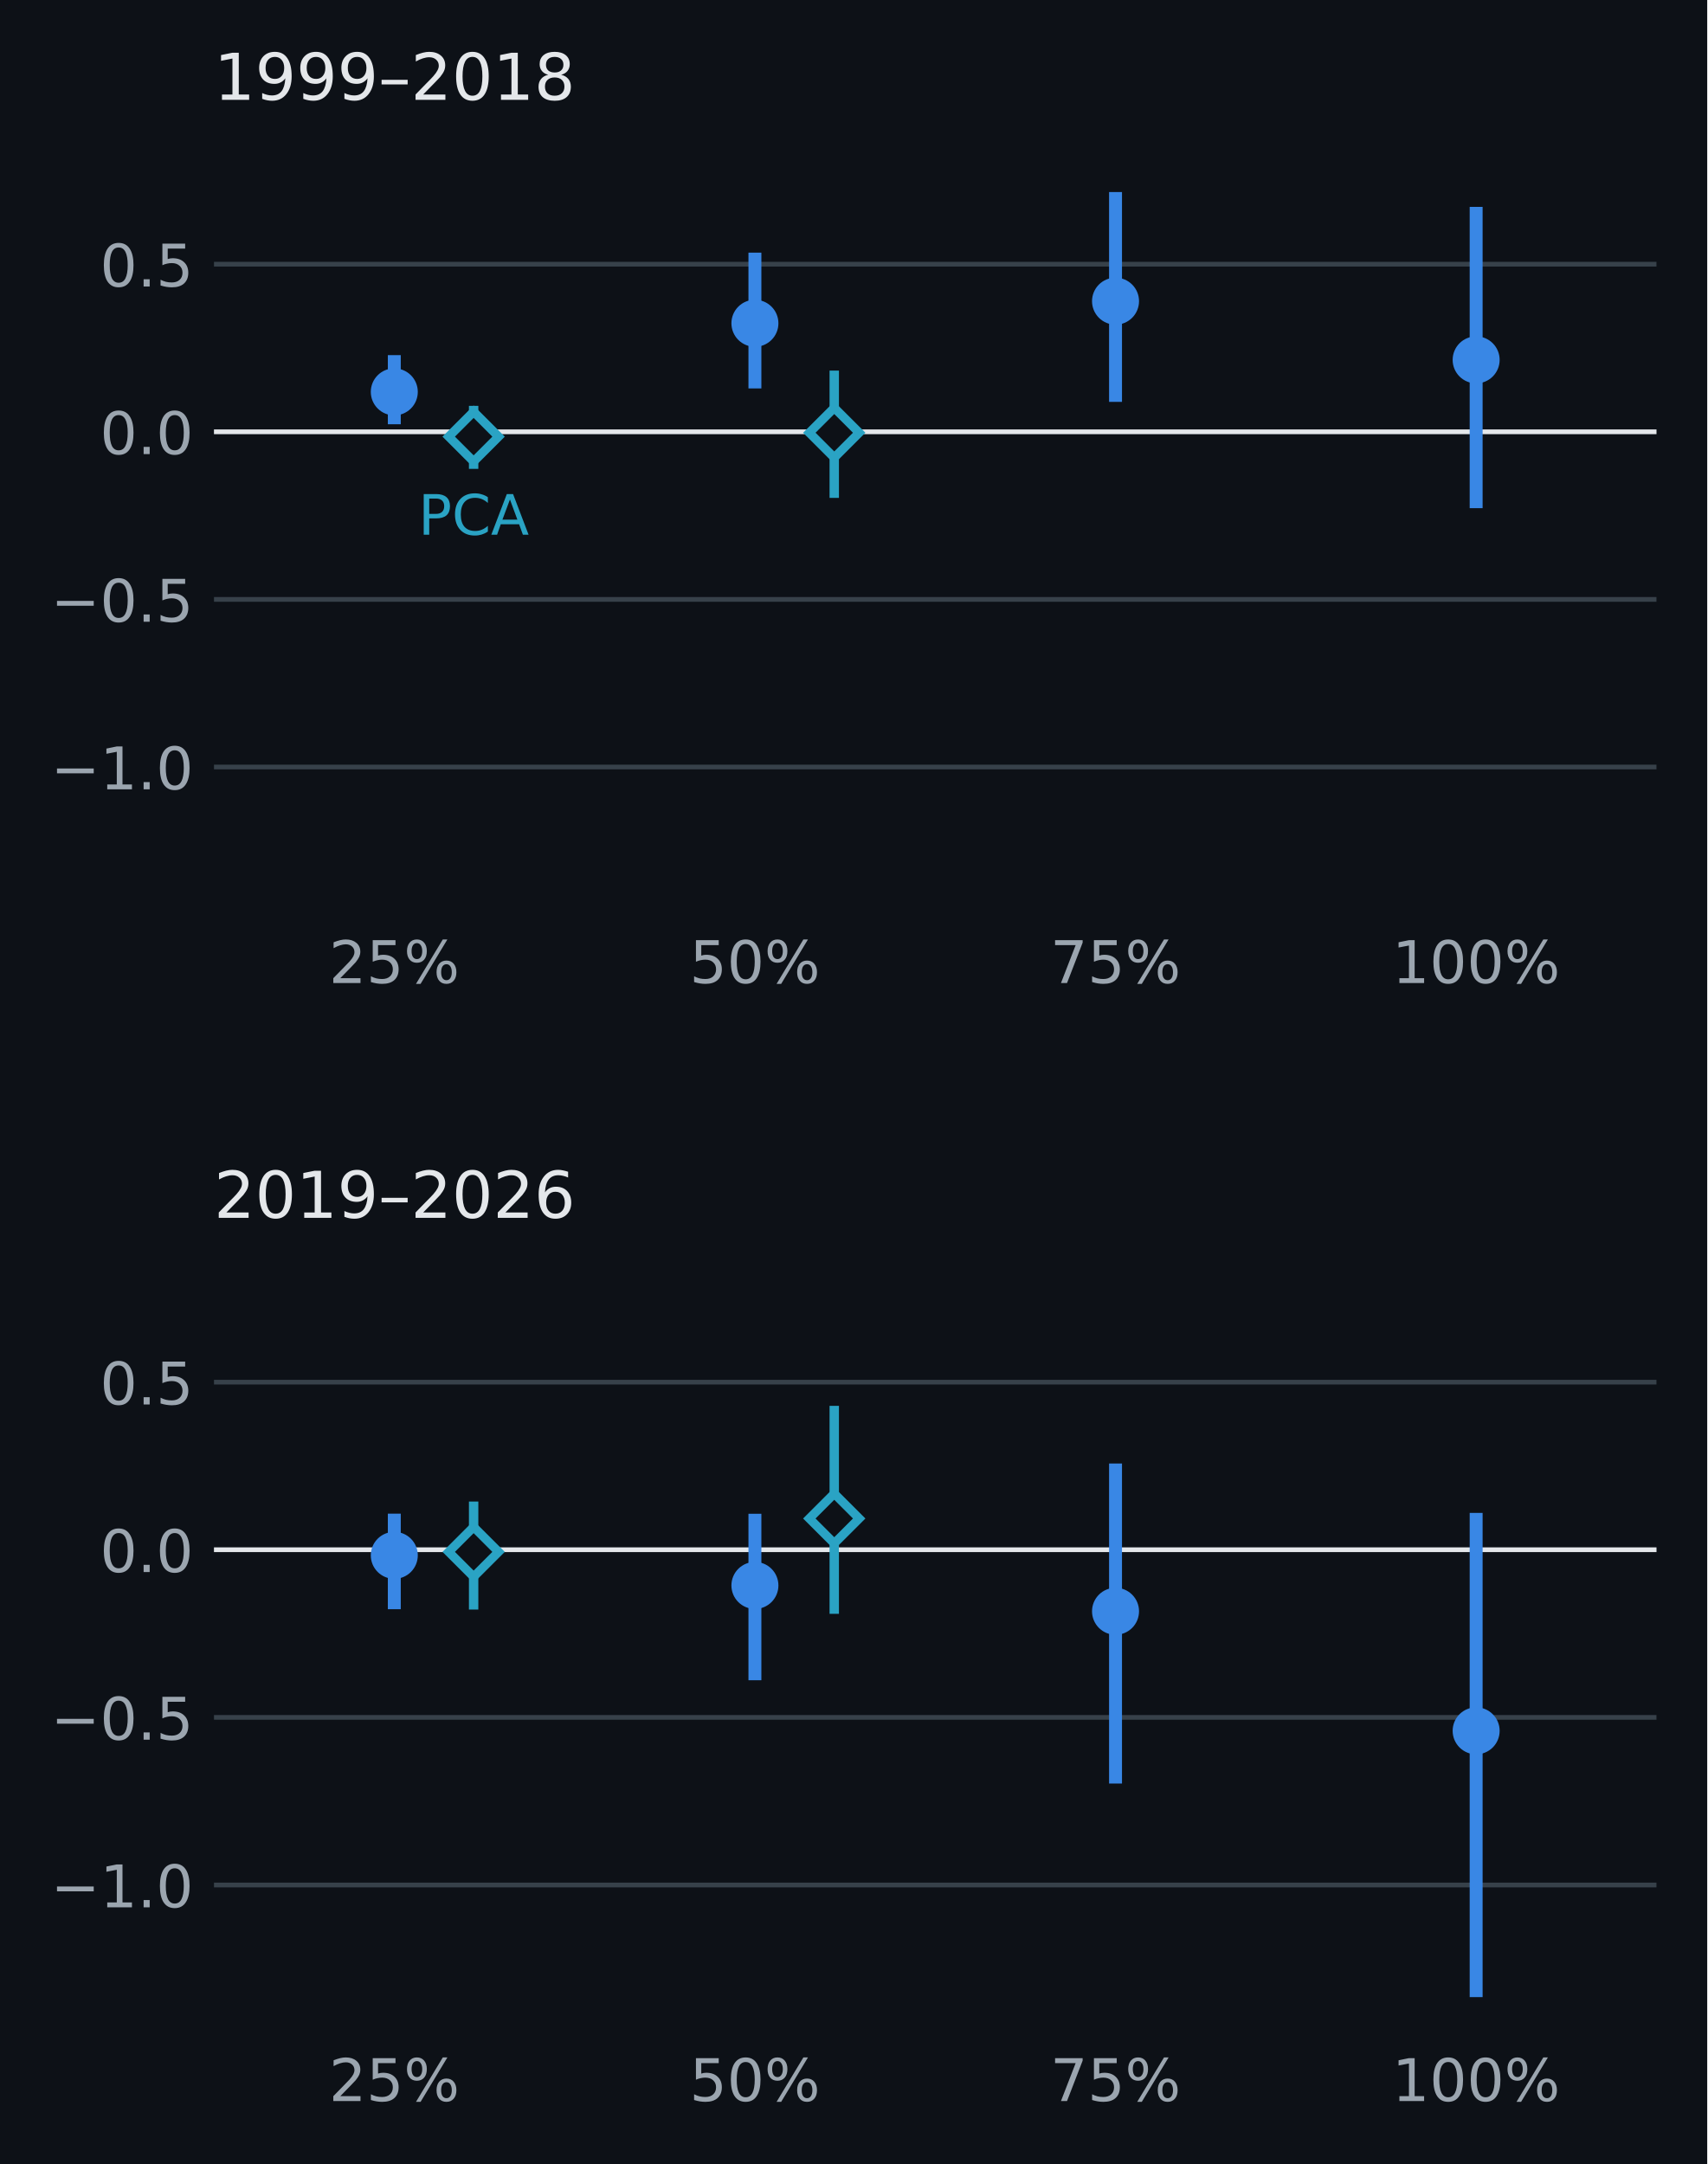
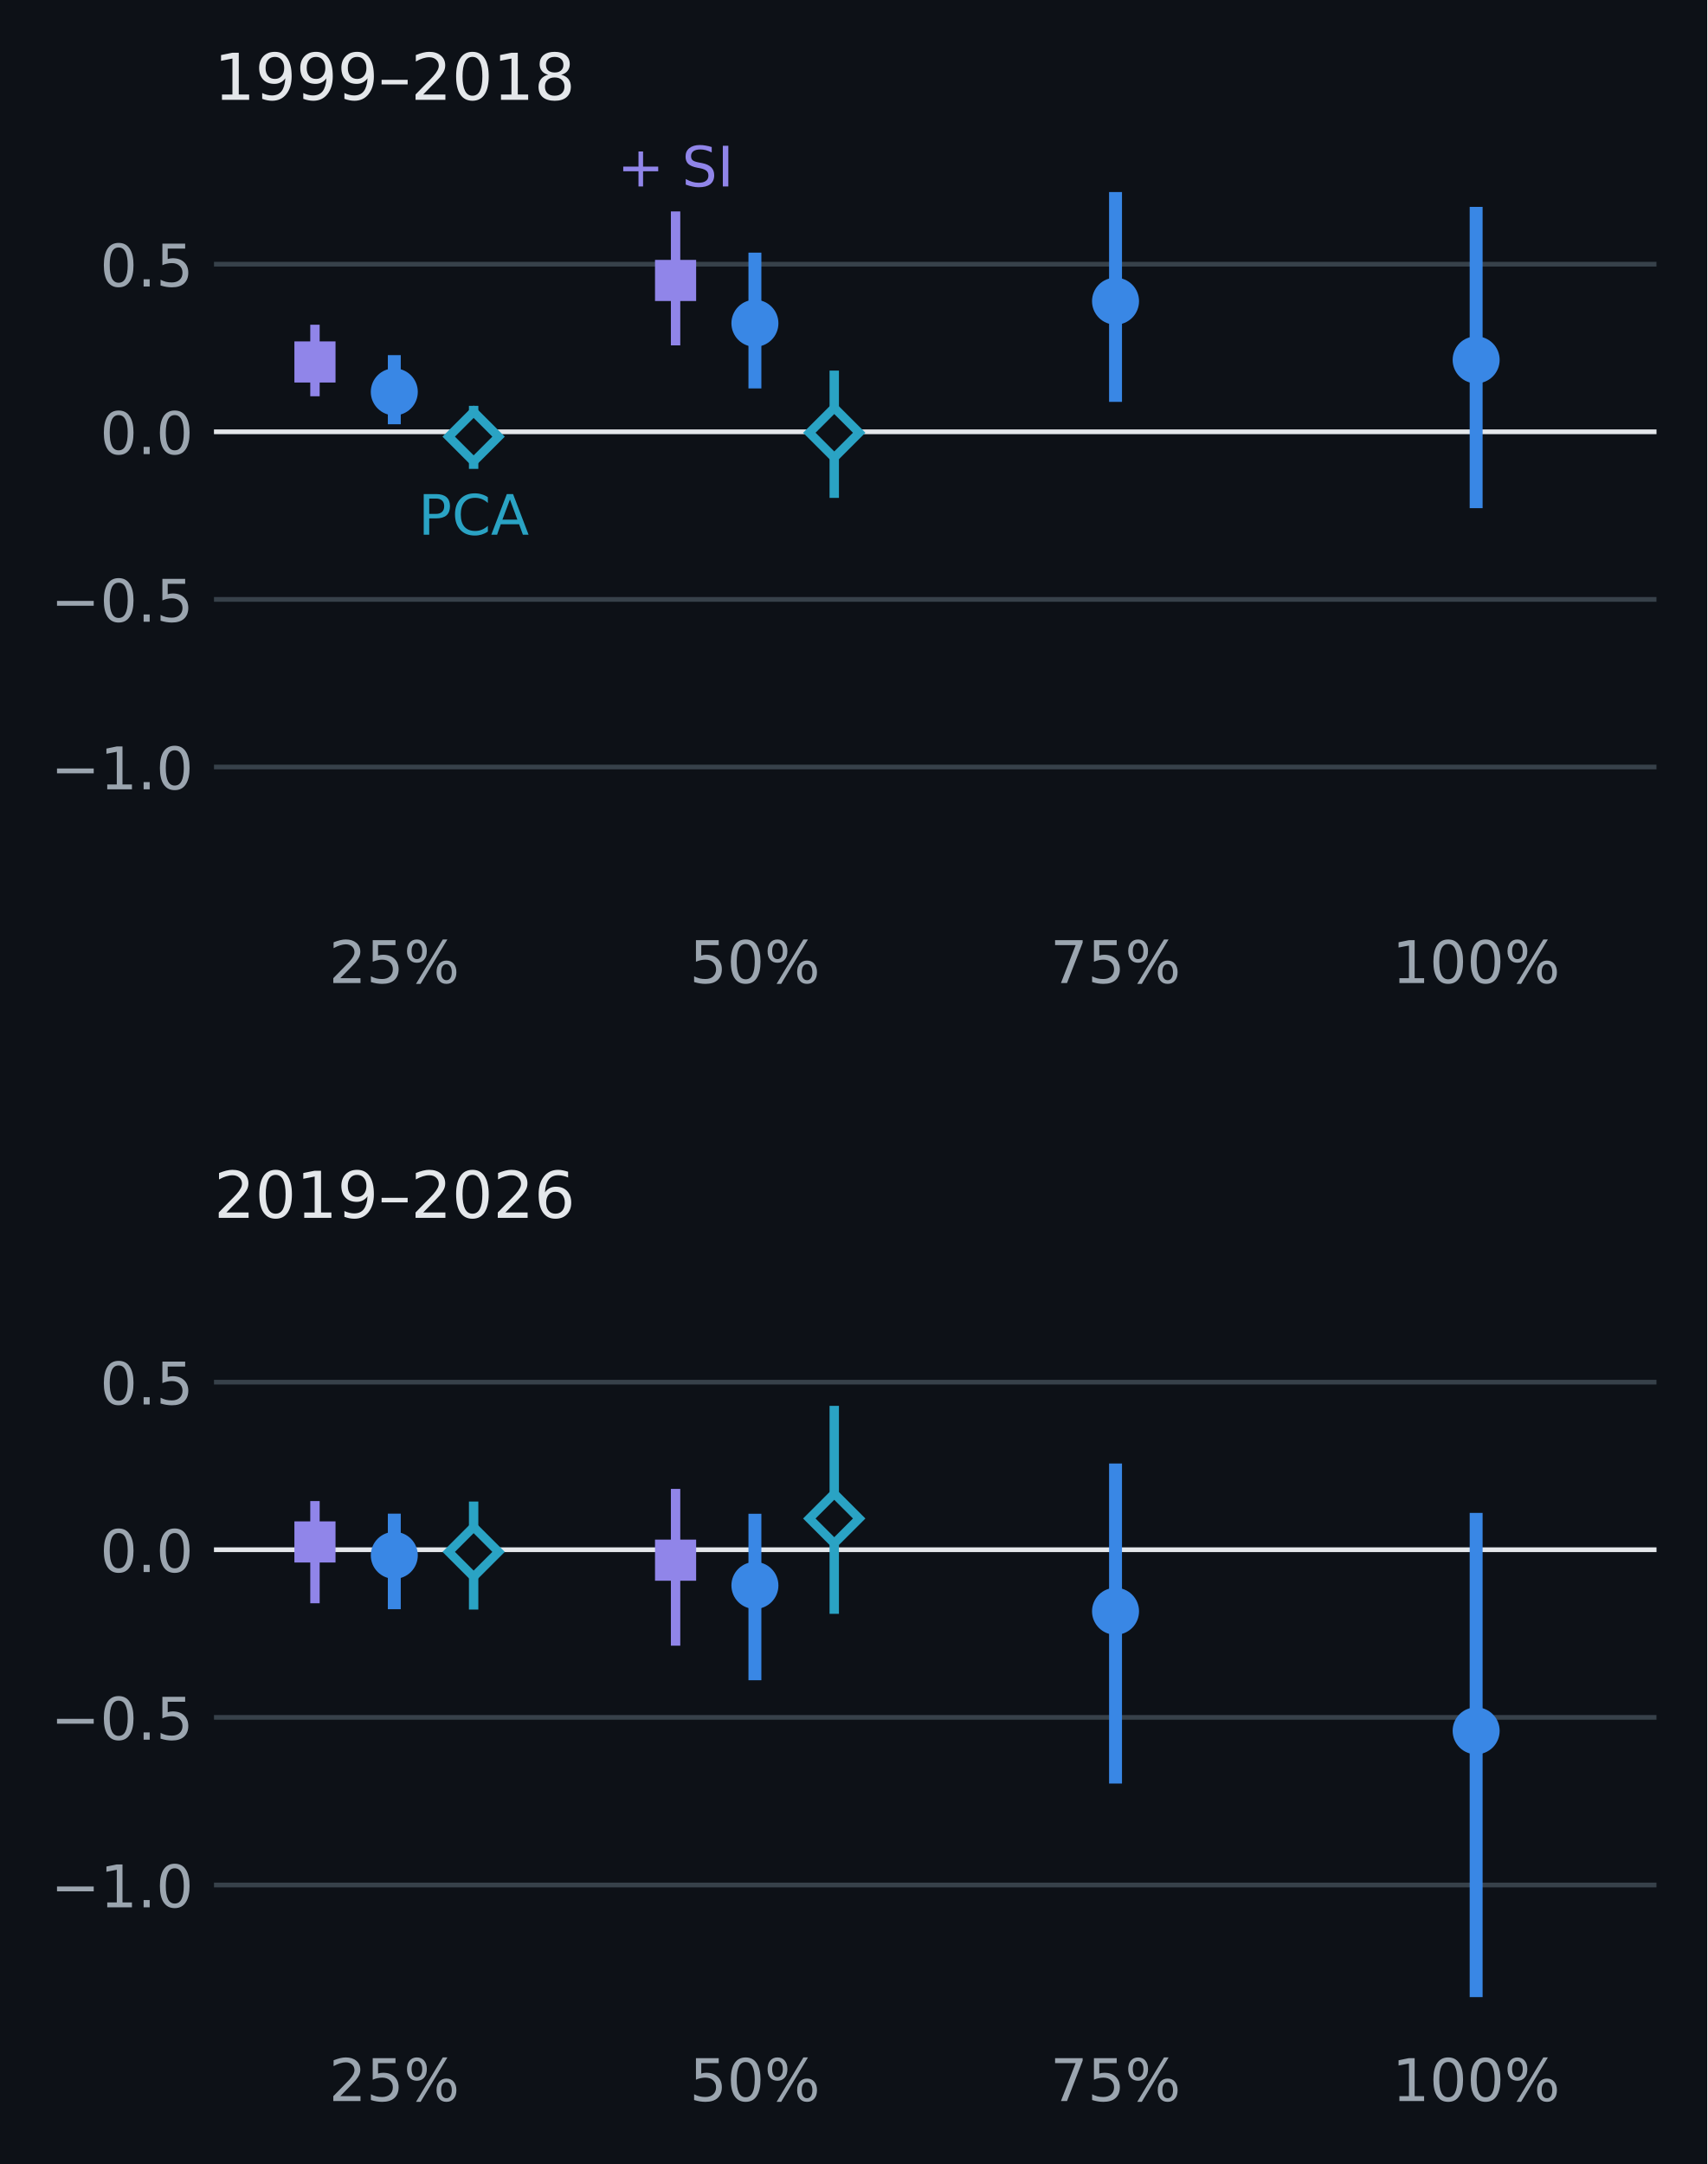
<svg xmlns="http://www.w3.org/2000/svg" xmlns:xlink="http://www.w3.org/1999/xlink" width="290.583pt" height="368.368pt" viewBox="0 0 290.583 368.368" version="1.1">
  <defs>
    <style type="text/css">*{stroke-linejoin: round; stroke-linecap: butt}</style>
  </defs>
  <g id="figure_1">
    <g id="patch_1">
      <path d="M 0 368.368 L 290.583 368.368 L 290.583 0 L 0 0 z " style="fill: #0d1117" />
    </g>
    <g id="axes_1">
      <g id="patch_2">
        <path d="M 36.423 156.244 L 281.943 156.244 L 281.943 24.998 L 36.423 24.998 z " style="fill: #0d1117" />
      </g>
      <g id="matplotlib.axis_1">
        <g id="xtick_1">
          <g id="line2d_1" />
          <g id="text_1">
            <text style="fill: #9ba5af; font: 10px 'DejaVu Sans', 'Arial', sans-serif; text-anchor: middle" x="67.113" y="167.342" transform="rotate(-0 67.11281 167.3424)">25%</text>
          </g>
        </g>
        <g id="xtick_2">
          <g id="line2d_2" />
          <g id="text_2">
            <text style="fill: #9ba5af; font: 10px 'DejaVu Sans', 'Arial', sans-serif; text-anchor: middle" x="128.493" y="167.342" transform="rotate(-0 128.4928 167.3424)">50%</text>
          </g>
        </g>
        <g id="xtick_3">
          <g id="line2d_3" />
          <g id="text_3">
            <text style="fill: #9ba5af; font: 10px 'DejaVu Sans', 'Arial', sans-serif; text-anchor: middle" x="189.873" y="167.342" transform="rotate(-0 189.8728 167.3424)">75%</text>
          </g>
        </g>
        <g id="xtick_4">
          <g id="line2d_4" />
          <g id="text_4">
            <text style="fill: #9ba5af; font: 10px 'DejaVu Sans', 'Arial', sans-serif; text-anchor: middle" x="251.253" y="167.342" transform="rotate(-0 251.2528 167.3424)">100%</text>
          </g>
        </g>
      </g>
      <g id="matplotlib.axis_2">
        <g id="ytick_1">
          <g id="line2d_5">
            <path d="M 36.423 130.565 L 281.943 130.565 " clip-path="url(#p604cc33efe)" style="fill: none; stroke: #37414a; stroke-width: 0.8; stroke-linecap: square" />
          </g>
          <g id="line2d_6" />
          <g id="text_5">
            <text style="fill: #9ba5af; font: 10px 'DejaVu Sans', 'Arial', sans-serif; text-anchor: end" x="32.923" y="134.365" transform="rotate(-0 32.92281 134.3647)">−1.0</text>
          </g>
        </g>
        <g id="ytick_2">
          <g id="line2d_7">
            <path d="M 36.423 102.034 L 281.943 102.034 " clip-path="url(#p604cc33efe)" style="fill: none; stroke: #37414a; stroke-width: 0.8; stroke-linecap: square" />
          </g>
          <g id="line2d_8" />
          <g id="text_6">
            <text style="fill: #9ba5af; font: 10px 'DejaVu Sans', 'Arial', sans-serif; text-anchor: end" x="32.923" y="105.833" transform="rotate(-0 32.92281 105.833)">−0.5</text>
          </g>
        </g>
        <g id="ytick_3">
          <g id="line2d_9">
            <path d="M 36.423 73.502 L 281.943 73.502 " clip-path="url(#p604cc33efe)" style="fill: none; stroke: #37414a; stroke-width: 0.8; stroke-linecap: square" />
          </g>
          <g id="line2d_10" />
          <g id="text_7">
            <text style="fill: #9ba5af; font: 10px 'DejaVu Sans', 'Arial', sans-serif; text-anchor: end" x="32.923" y="77.301" transform="rotate(-0 32.92281 77.30135)">0.0</text>
          </g>
        </g>
        <g id="ytick_4">
          <g id="line2d_11">
            <path d="M 36.423 44.97 L 281.943 44.97 " clip-path="url(#p604cc33efe)" style="fill: none; stroke: #37414a; stroke-width: 0.8; stroke-linecap: square" />
          </g>
          <g id="line2d_12" />
          <g id="text_8">
            <text style="fill: #9ba5af; font: 10px 'DejaVu Sans', 'Arial', sans-serif; text-anchor: end" x="32.923" y="48.77" transform="rotate(-0 32.92281 48.76967)">0.5</text>
          </g>
        </g>
      </g>
      <g id="line2d_13">
        <path d="M 36.423 73.502 L 281.943 73.502 " clip-path="url(#p604cc33efe)" style="fill: none; stroke: #e4e7ea; stroke-width: 0.8; stroke-linecap: square" />
      </g>
      <g id="LineCollection_1">
        <path d="M 67.113 72.22 L 67.113 60.454 " clip-path="url(#p604cc33efe)" style="fill: none; stroke: #3987e5; stroke-width: 2.2" />
      </g>
      <g id="LineCollection_2">
        <path d="M 128.493 66.124 L 128.493 43.001 " clip-path="url(#p604cc33efe)" style="fill: none; stroke: #3987e5; stroke-width: 2.2" />
      </g>
      <g id="LineCollection_3">
        <path d="M 189.873 68.413 L 189.873 32.696 " clip-path="url(#p604cc33efe)" style="fill: none; stroke: #3987e5; stroke-width: 2.2" />
      </g>
      <g id="LineCollection_4">
        <path d="M 251.253 86.506 L 251.253 35.214 " clip-path="url(#p604cc33efe)" style="fill: none; stroke: #3987e5; stroke-width: 2.2" />
      </g>
      <g id="LineCollection_5">
+         <path d="M 53.609 67.457 L 53.609 55.271 " clip-path="url(#p604cc33efe)" style="fill: none; stroke: #9085e9; stroke-width: 1.6" />
+       </g>
+       <g id="LineCollection_6">
+         <path d="M 114.989 58.788 L 114.989 35.994 " clip-path="url(#p604cc33efe)" style="fill: none; stroke: #9085e9; stroke-width: 1.6" />
+       </g>
+       <g id="LineCollection_7">
        <path d="M 80.616 79.809 L 80.616 69.09 " clip-path="url(#p604cc33efe)" style="fill: none; stroke: #2aa3c4; stroke-width: 1.6" />
      </g>
-       <g id="LineCollection_6">
+       <g id="LineCollection_8">
        <path d="M 141.996 84.757 L 141.996 63.086 " clip-path="url(#p604cc33efe)" style="fill: none; stroke: #2aa3c4; stroke-width: 1.6" />
      </g>
      <g id="line2d_14">
        <defs>
          <path id="m4ae3a8944f" d="M 0 3.5 C 0.928 3.5 1.819 3.131 2.475 2.475 C 3.131 1.819 3.5 0.928 3.5 0 C 3.5 -0.928 3.131 -1.819 2.475 -2.475 C 1.819 -3.131 0.928 -3.5 0 -3.5 C -0.928 -3.5 -1.819 -3.131 -2.475 -2.475 C -3.131 -1.819 -3.5 -0.928 -3.5 0 C -3.5 0.928 -3.131 1.819 -2.475 2.475 C -1.819 3.131 -0.928 3.5 0 3.5 z " style="stroke: #3987e5" />
        </defs>
        <g clip-path="url(#p604cc33efe)">
          <use xlink:href="#m4ae3a8944f" x="67.113" y="66.707" style="fill: #3987e5; stroke: #3987e5" />
        </g>
      </g>
      <g id="line2d_15">
        <g clip-path="url(#p604cc33efe)">
          <use xlink:href="#m4ae3a8944f" x="128.493" y="55.03" style="fill: #3987e5; stroke: #3987e5" />
        </g>
      </g>
      <g id="line2d_16">
        <g clip-path="url(#p604cc33efe)">
          <use xlink:href="#m4ae3a8944f" x="189.873" y="51.267" style="fill: #3987e5; stroke: #3987e5" />
        </g>
      </g>
      <g id="line2d_17">
        <g clip-path="url(#p604cc33efe)">
          <use xlink:href="#m4ae3a8944f" x="251.253" y="61.259" style="fill: #3987e5; stroke: #3987e5" />
        </g>
      </g>
      <g id="line2d_18">
        <defs>
+           <path id="m563d0450e3" d="M -3 3 L 3 3 L 3 -3 L -3 -3 z " style="stroke: #9085e9; stroke-linejoin: miter" />
+         </defs>
+         <g clip-path="url(#p604cc33efe)">
+           <use xlink:href="#m563d0450e3" x="53.609" y="61.616" style="fill: #9085e9; stroke: #9085e9; stroke-linejoin: miter" />
+         </g>
+       </g>
+       <g id="line2d_19">
+         <g clip-path="url(#p604cc33efe)">
+           <use xlink:href="#m563d0450e3" x="114.989" y="47.742" style="fill: #9085e9; stroke: #9085e9; stroke-linejoin: miter" />
+         </g>
+       </g>
+       <g id="line2d_20">
+         <defs>
          <path id="mb666a10048" d="M -0 4.243 L 4.243 0 L 0 -4.243 L -4.243 -0 z " style="stroke: #2aa3c4; stroke-width: 1.5; stroke-linejoin: miter" />
        </defs>
        <g clip-path="url(#p604cc33efe)">
          <use xlink:href="#mb666a10048" x="80.616" y="74.327" style="fill: #0d1117; stroke: #2aa3c4; stroke-width: 1.5; stroke-linejoin: miter" />
        </g>
      </g>
-       <g id="line2d_19">
+       <g id="line2d_21">
        <g clip-path="url(#p604cc33efe)">
          <use xlink:href="#mb666a10048" x="141.996" y="73.662" style="fill: #0d1117; stroke: #2aa3c4; stroke-width: 1.5; stroke-linejoin: miter" />
        </g>
      </g>
      <g id="text_9">
        <text style="fill: #2aa3c4; font: 9.5px 'DejaVu Sans', 'Arial', sans-serif; text-anchor: middle" x="80.616" y="91.022" transform="rotate(-0 80.61641 91.02243)">PCA</text>
      </g>
      <g id="text_10">
+         <text style="fill: #9085e9; font: 9.5px 'DejaVu Sans', 'Arial', sans-serif; text-anchor: middle" x="114.989" y="31.736" transform="rotate(-0 114.9892 31.73562)">+ SI</text>
+       </g>
+       <g id="text_11">
        <text style="fill: #e4e7ea; font: 11px 'DejaVu Sans', 'Arial', sans-serif; text-anchor: start" x="36.423" y="16.998" transform="rotate(-0 36.42281 16.99828)">1999–2018</text>
      </g>
    </g>
    <g id="axes_2">
      <g id="patch_3">
        <path d="M 36.423 346.55 L 281.943 346.55 L 281.943 215.305 L 36.423 215.305 z " style="fill: #0d1117" />
      </g>
      <g id="matplotlib.axis_3">
        <g id="xtick_5">
-           <g id="line2d_20" />
-           <g id="text_11">
+           <g id="line2d_22" />
+           <g id="text_12">
            <text style="fill: #9ba5af; font: 10px 'DejaVu Sans', 'Arial', sans-serif; text-anchor: middle" x="67.113" y="357.649" transform="rotate(-0 67.11281 357.6487)">25%</text>
          </g>
        </g>
        <g id="xtick_6">
-           <g id="line2d_21" />
-           <g id="text_12">
+           <g id="line2d_23" />
+           <g id="text_13">
            <text style="fill: #9ba5af; font: 10px 'DejaVu Sans', 'Arial', sans-serif; text-anchor: middle" x="128.493" y="357.649" transform="rotate(-0 128.4928 357.6487)">50%</text>
          </g>
        </g>
        <g id="xtick_7">
-           <g id="line2d_22" />
-           <g id="text_13">
+           <g id="line2d_24" />
+           <g id="text_14">
            <text style="fill: #9ba5af; font: 10px 'DejaVu Sans', 'Arial', sans-serif; text-anchor: middle" x="189.873" y="357.649" transform="rotate(-0 189.8728 357.6487)">75%</text>
          </g>
        </g>
        <g id="xtick_8">
-           <g id="line2d_23" />
-           <g id="text_14">
+           <g id="line2d_25" />
+           <g id="text_15">
            <text style="fill: #9ba5af; font: 10px 'DejaVu Sans', 'Arial', sans-serif; text-anchor: middle" x="251.253" y="357.649" transform="rotate(-0 251.2528 357.6487)">100%</text>
          </g>
        </g>
      </g>
      <g id="matplotlib.axis_4">
        <g id="ytick_5">
-           <g id="line2d_24">
+           <g id="line2d_26">
            <path d="M 36.423 320.872 L 281.943 320.872 " clip-path="url(#p1cb13017f6)" style="fill: none; stroke: #37414a; stroke-width: 0.8; stroke-linecap: square" />
-           </g>
-           <g id="line2d_25" />
-           <g id="text_15">
-             <text style="fill: #9ba5af; font: 10px 'DejaVu Sans', 'Arial', sans-serif; text-anchor: end" x="32.923" y="324.671" transform="rotate(-0 32.92281 324.671)">−1.0</text>
-           </g>
-         </g>
-         <g id="ytick_6">
-           <g id="line2d_26">
-             <path d="M 36.423 292.34 L 281.943 292.34 " clip-path="url(#p1cb13017f6)" style="fill: none; stroke: #37414a; stroke-width: 0.8; stroke-linecap: square" />
          </g>
          <g id="line2d_27" />
          <g id="text_16">
-             <text style="fill: #9ba5af; font: 10px 'DejaVu Sans', 'Arial', sans-serif; text-anchor: end" x="32.923" y="296.139" transform="rotate(-0 32.92281 296.1393)">−0.5</text>
-           </g>
-         </g>
-         <g id="ytick_7">
+             <text style="fill: #9ba5af; font: 10px 'DejaVu Sans', 'Arial', sans-serif; text-anchor: end" x="32.923" y="324.671" transform="rotate(-0 32.92281 324.671)">−1.0</text>
+           </g>
+         </g>
+         <g id="ytick_6">
          <g id="line2d_28">
-             <path d="M 36.423 263.808 L 281.943 263.808 " clip-path="url(#p1cb13017f6)" style="fill: none; stroke: #37414a; stroke-width: 0.8; stroke-linecap: square" />
+             <path d="M 36.423 292.34 L 281.943 292.34 " clip-path="url(#p1cb13017f6)" style="fill: none; stroke: #37414a; stroke-width: 0.8; stroke-linecap: square" />
          </g>
          <g id="line2d_29" />
          <g id="text_17">
-             <text style="fill: #9ba5af; font: 10px 'DejaVu Sans', 'Arial', sans-serif; text-anchor: end" x="32.923" y="267.608" transform="rotate(-0 32.92281 267.6076)">0.0</text>
-           </g>
-         </g>
-         <g id="ytick_8">
+             <text style="fill: #9ba5af; font: 10px 'DejaVu Sans', 'Arial', sans-serif; text-anchor: end" x="32.923" y="296.139" transform="rotate(-0 32.92281 296.1393)">−0.5</text>
+           </g>
+         </g>
+         <g id="ytick_7">
          <g id="line2d_30">
-             <path d="M 36.423 235.277 L 281.943 235.277 " clip-path="url(#p1cb13017f6)" style="fill: none; stroke: #37414a; stroke-width: 0.8; stroke-linecap: square" />
+             <path d="M 36.423 263.808 L 281.943 263.808 " clip-path="url(#p1cb13017f6)" style="fill: none; stroke: #37414a; stroke-width: 0.8; stroke-linecap: square" />
          </g>
          <g id="line2d_31" />
          <g id="text_18">
+             <text style="fill: #9ba5af; font: 10px 'DejaVu Sans', 'Arial', sans-serif; text-anchor: end" x="32.923" y="267.608" transform="rotate(-0 32.92281 267.6076)">0.0</text>
+           </g>
+         </g>
+         <g id="ytick_8">
+           <g id="line2d_32">
+             <path d="M 36.423 235.277 L 281.943 235.277 " clip-path="url(#p1cb13017f6)" style="fill: none; stroke: #37414a; stroke-width: 0.8; stroke-linecap: square" />
+           </g>
+           <g id="line2d_33" />
+           <g id="text_19">
            <text style="fill: #9ba5af; font: 10px 'DejaVu Sans', 'Arial', sans-serif; text-anchor: end" x="32.923" y="239.076" transform="rotate(-0 32.92281 239.076)">0.5</text>
          </g>
        </g>
      </g>
-       <g id="line2d_32">
+       <g id="line2d_34">
        <path d="M 36.423 263.808 L 281.943 263.808 " clip-path="url(#p1cb13017f6)" style="fill: none; stroke: #e4e7ea; stroke-width: 0.8; stroke-linecap: square" />
      </g>
-       <g id="LineCollection_7">
+       <g id="LineCollection_9">
        <path d="M 67.113 273.928 L 67.113 257.665 " clip-path="url(#p1cb13017f6)" style="fill: none; stroke: #3987e5; stroke-width: 2.2" />
      </g>
-       <g id="LineCollection_8">
+       <g id="LineCollection_10">
        <path d="M 128.493 286.025 L 128.493 257.68 " clip-path="url(#p1cb13017f6)" style="fill: none; stroke: #3987e5; stroke-width: 2.2" />
      </g>
-       <g id="LineCollection_9">
+       <g id="LineCollection_11">
        <path d="M 189.873 303.599 L 189.873 249.128 " clip-path="url(#p1cb13017f6)" style="fill: none; stroke: #3987e5; stroke-width: 2.2" />
      </g>
-       <g id="LineCollection_10">
+       <g id="LineCollection_12">
        <path d="M 251.253 339.959 L 251.253 257.533 " clip-path="url(#p1cb13017f6)" style="fill: none; stroke: #3987e5; stroke-width: 2.2" />
      </g>
-       <g id="LineCollection_11">
+       <g id="LineCollection_13">
+         <path d="M 53.609 272.917 L 53.609 255.522 " clip-path="url(#p1cb13017f6)" style="fill: none; stroke: #9085e9; stroke-width: 1.6" />
+       </g>
+       <g id="LineCollection_14">
+         <path d="M 114.989 280.14 L 114.989 253.449 " clip-path="url(#p1cb13017f6)" style="fill: none; stroke: #9085e9; stroke-width: 1.6" />
+       </g>
+       <g id="LineCollection_15">
        <path d="M 80.616 273.991 L 80.616 255.595 " clip-path="url(#p1cb13017f6)" style="fill: none; stroke: #2aa3c4; stroke-width: 1.6" />
      </g>
-       <g id="LineCollection_12">
+       <g id="LineCollection_16">
        <path d="M 141.996 274.715 L 141.996 239.316 " clip-path="url(#p1cb13017f6)" style="fill: none; stroke: #2aa3c4; stroke-width: 1.6" />
      </g>
-       <g id="line2d_33">
+       <g id="line2d_35">
        <g clip-path="url(#p1cb13017f6)">
          <use xlink:href="#m4ae3a8944f" x="67.113" y="264.759" style="fill: #3987e5; stroke: #3987e5" />
        </g>
      </g>
-       <g id="line2d_34">
+       <g id="line2d_36">
        <g clip-path="url(#p1cb13017f6)">
          <use xlink:href="#m4ae3a8944f" x="128.493" y="269.883" style="fill: #3987e5; stroke: #3987e5" />
        </g>
      </g>
-       <g id="line2d_35">
+       <g id="line2d_37">
        <g clip-path="url(#p1cb13017f6)">
          <use xlink:href="#m4ae3a8944f" x="189.873" y="274.281" style="fill: #3987e5; stroke: #3987e5" />
        </g>
      </g>
-       <g id="line2d_36">
+       <g id="line2d_38">
        <g clip-path="url(#p1cb13017f6)">
          <use xlink:href="#m4ae3a8944f" x="251.253" y="294.631" style="fill: #3987e5; stroke: #3987e5" />
        </g>
      </g>
-       <g id="line2d_37">
+       <g id="line2d_39">
+         <g clip-path="url(#p1cb13017f6)">
+           <use xlink:href="#m563d0450e3" x="53.609" y="262.478" style="fill: #9085e9; stroke: #9085e9; stroke-linejoin: miter" />
+         </g>
+       </g>
+       <g id="line2d_40">
+         <g clip-path="url(#p1cb13017f6)">
+           <use xlink:href="#m563d0450e3" x="114.989" y="265.582" style="fill: #9085e9; stroke: #9085e9; stroke-linejoin: miter" />
+         </g>
+       </g>
+       <g id="line2d_41">
        <g clip-path="url(#p1cb13017f6)">
          <use xlink:href="#mb666a10048" x="80.616" y="264.169" style="fill: #0d1117; stroke: #2aa3c4; stroke-width: 1.5; stroke-linejoin: miter" />
        </g>
      </g>
-       <g id="line2d_38">
+       <g id="line2d_42">
        <g clip-path="url(#p1cb13017f6)">
          <use xlink:href="#mb666a10048" x="141.996" y="258.487" style="fill: #0d1117; stroke: #2aa3c4; stroke-width: 1.5; stroke-linejoin: miter" />
        </g>
      </g>
-       <g id="text_19">
+       <g id="text_20">
        <text style="fill: #e4e7ea; font: 11px 'DejaVu Sans', 'Arial', sans-serif; text-anchor: start" x="36.423" y="207.305" transform="rotate(-0 36.42281 207.3046)">2019–2026</text>
      </g>
    </g>
  </g>
  <defs>
    <clipPath id="p604cc33efe">
      <rect x="36.423" y="24.998" width="245.52" height="131.246" />
    </clipPath>
    <clipPath id="p1cb13017f6">
      <rect x="36.423" y="215.305" width="245.52" height="131.246" />
    </clipPath>
  </defs>
</svg>
